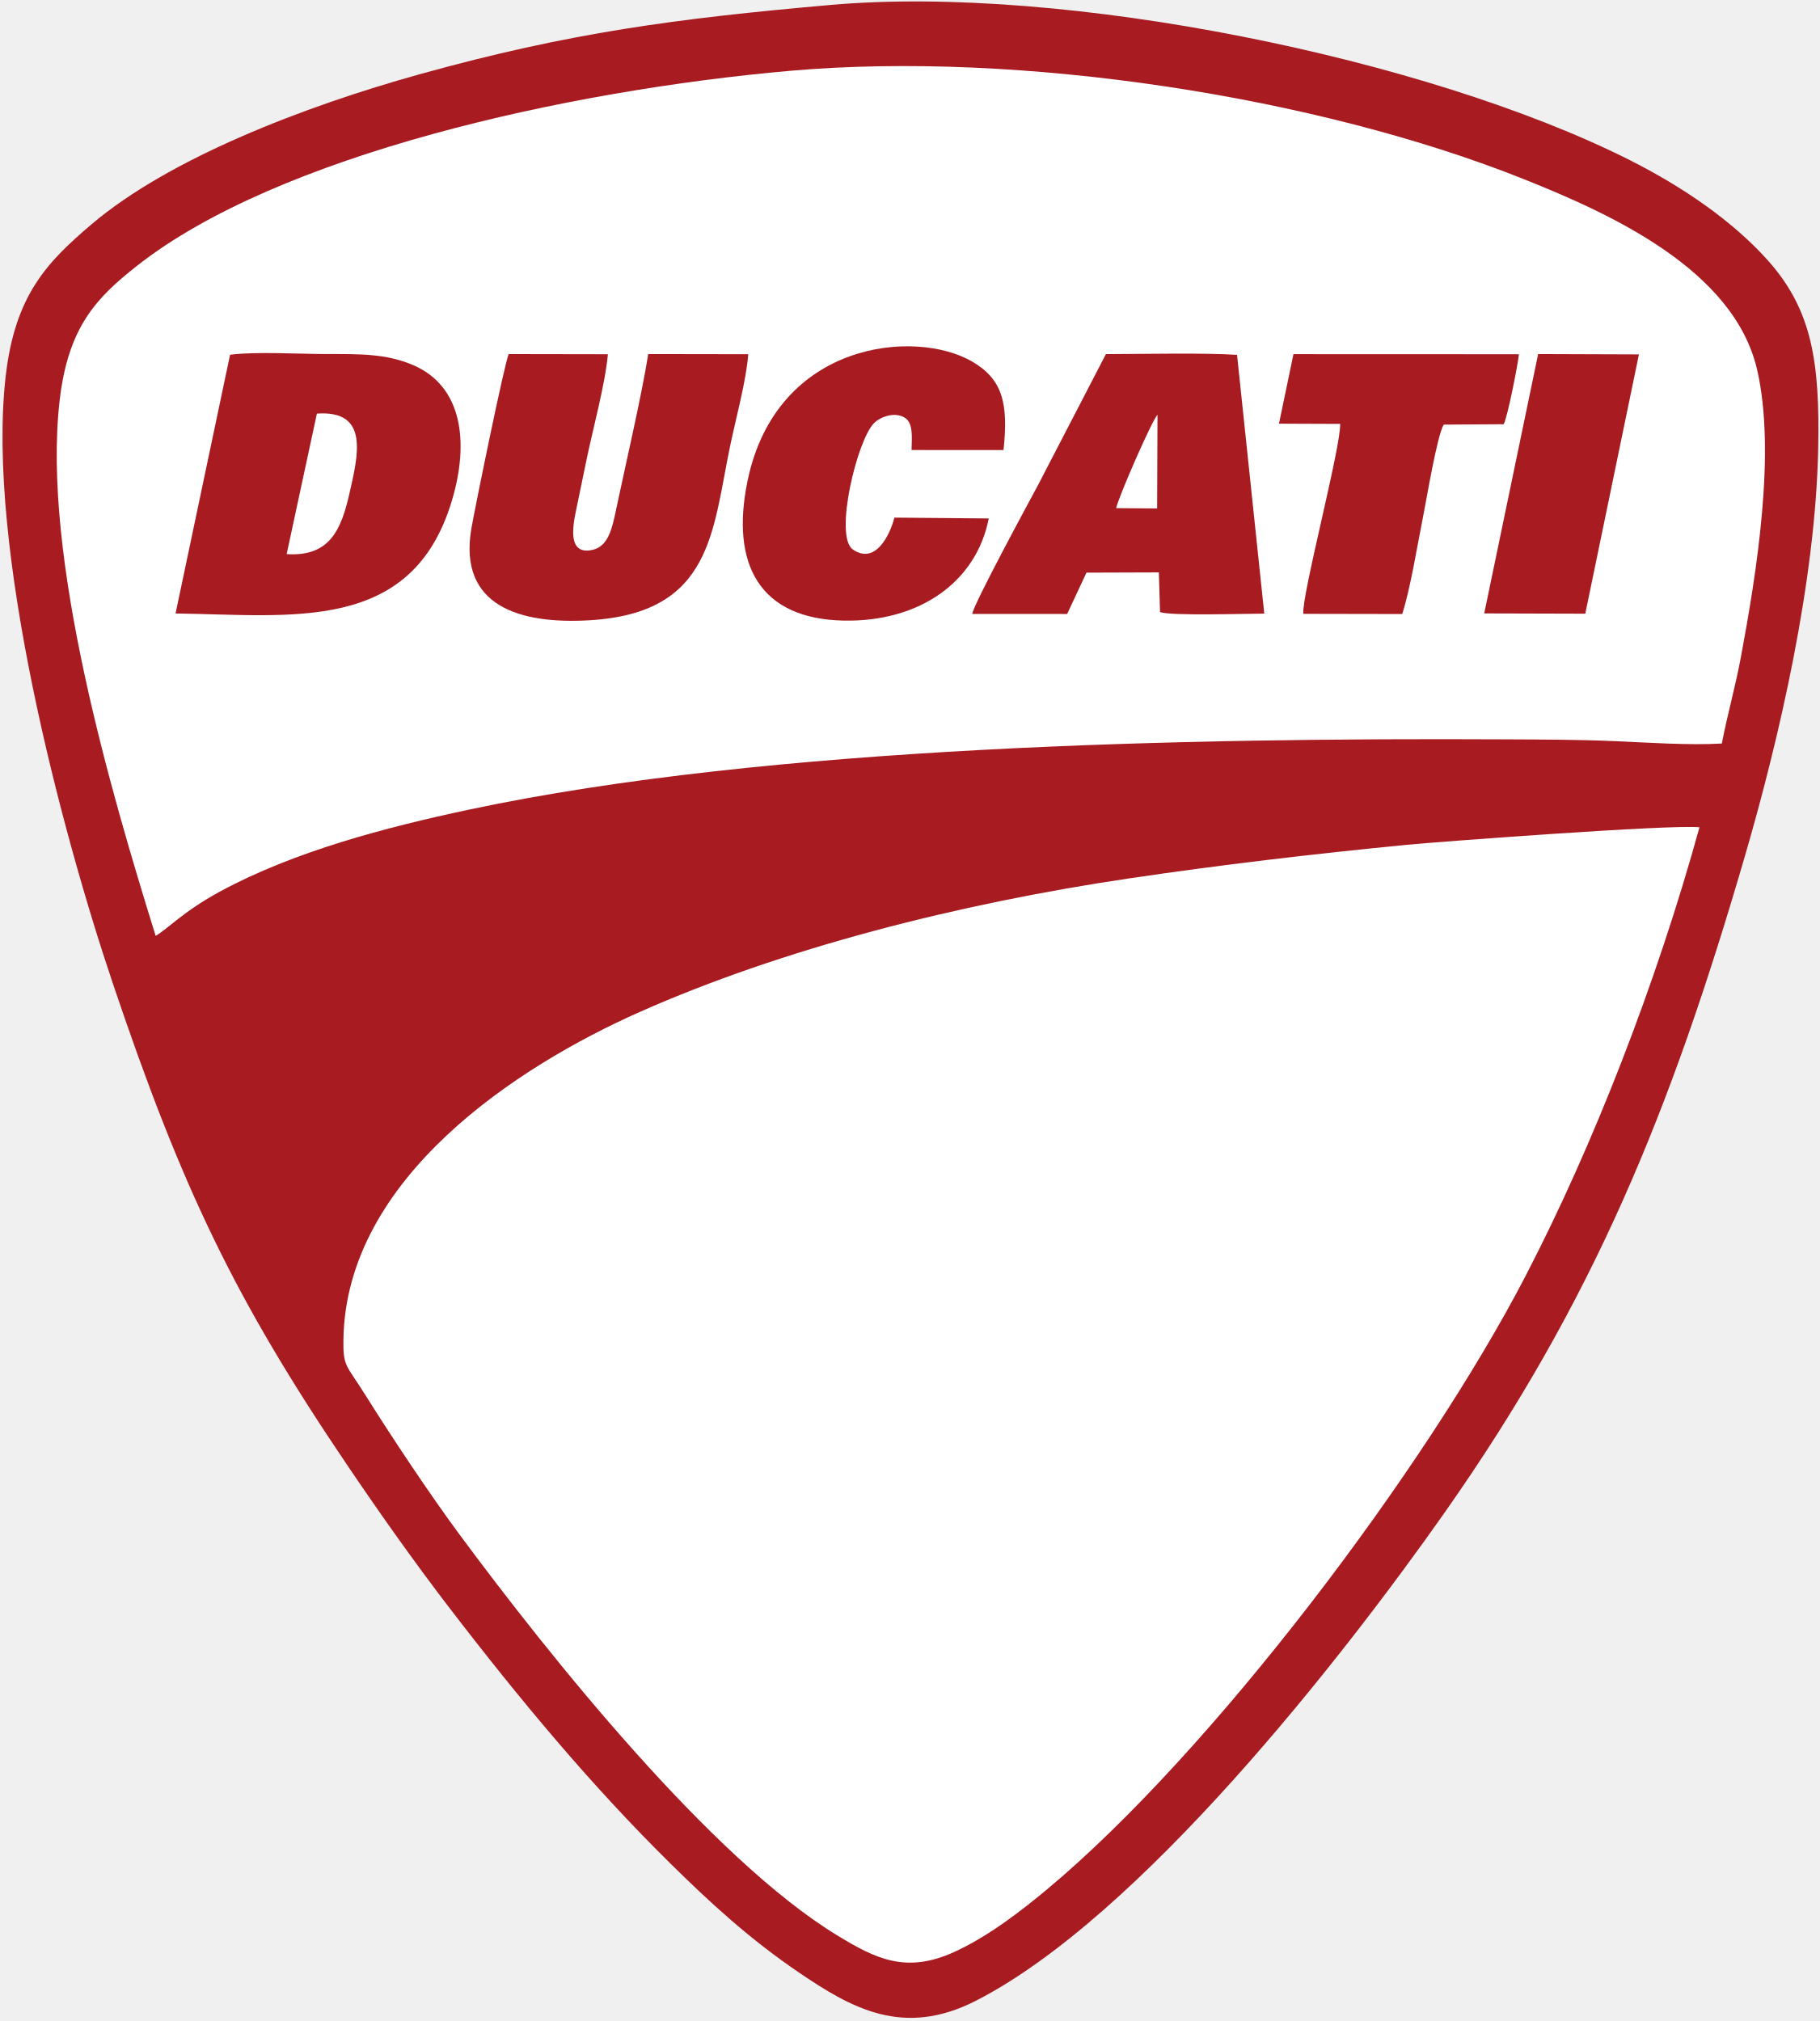
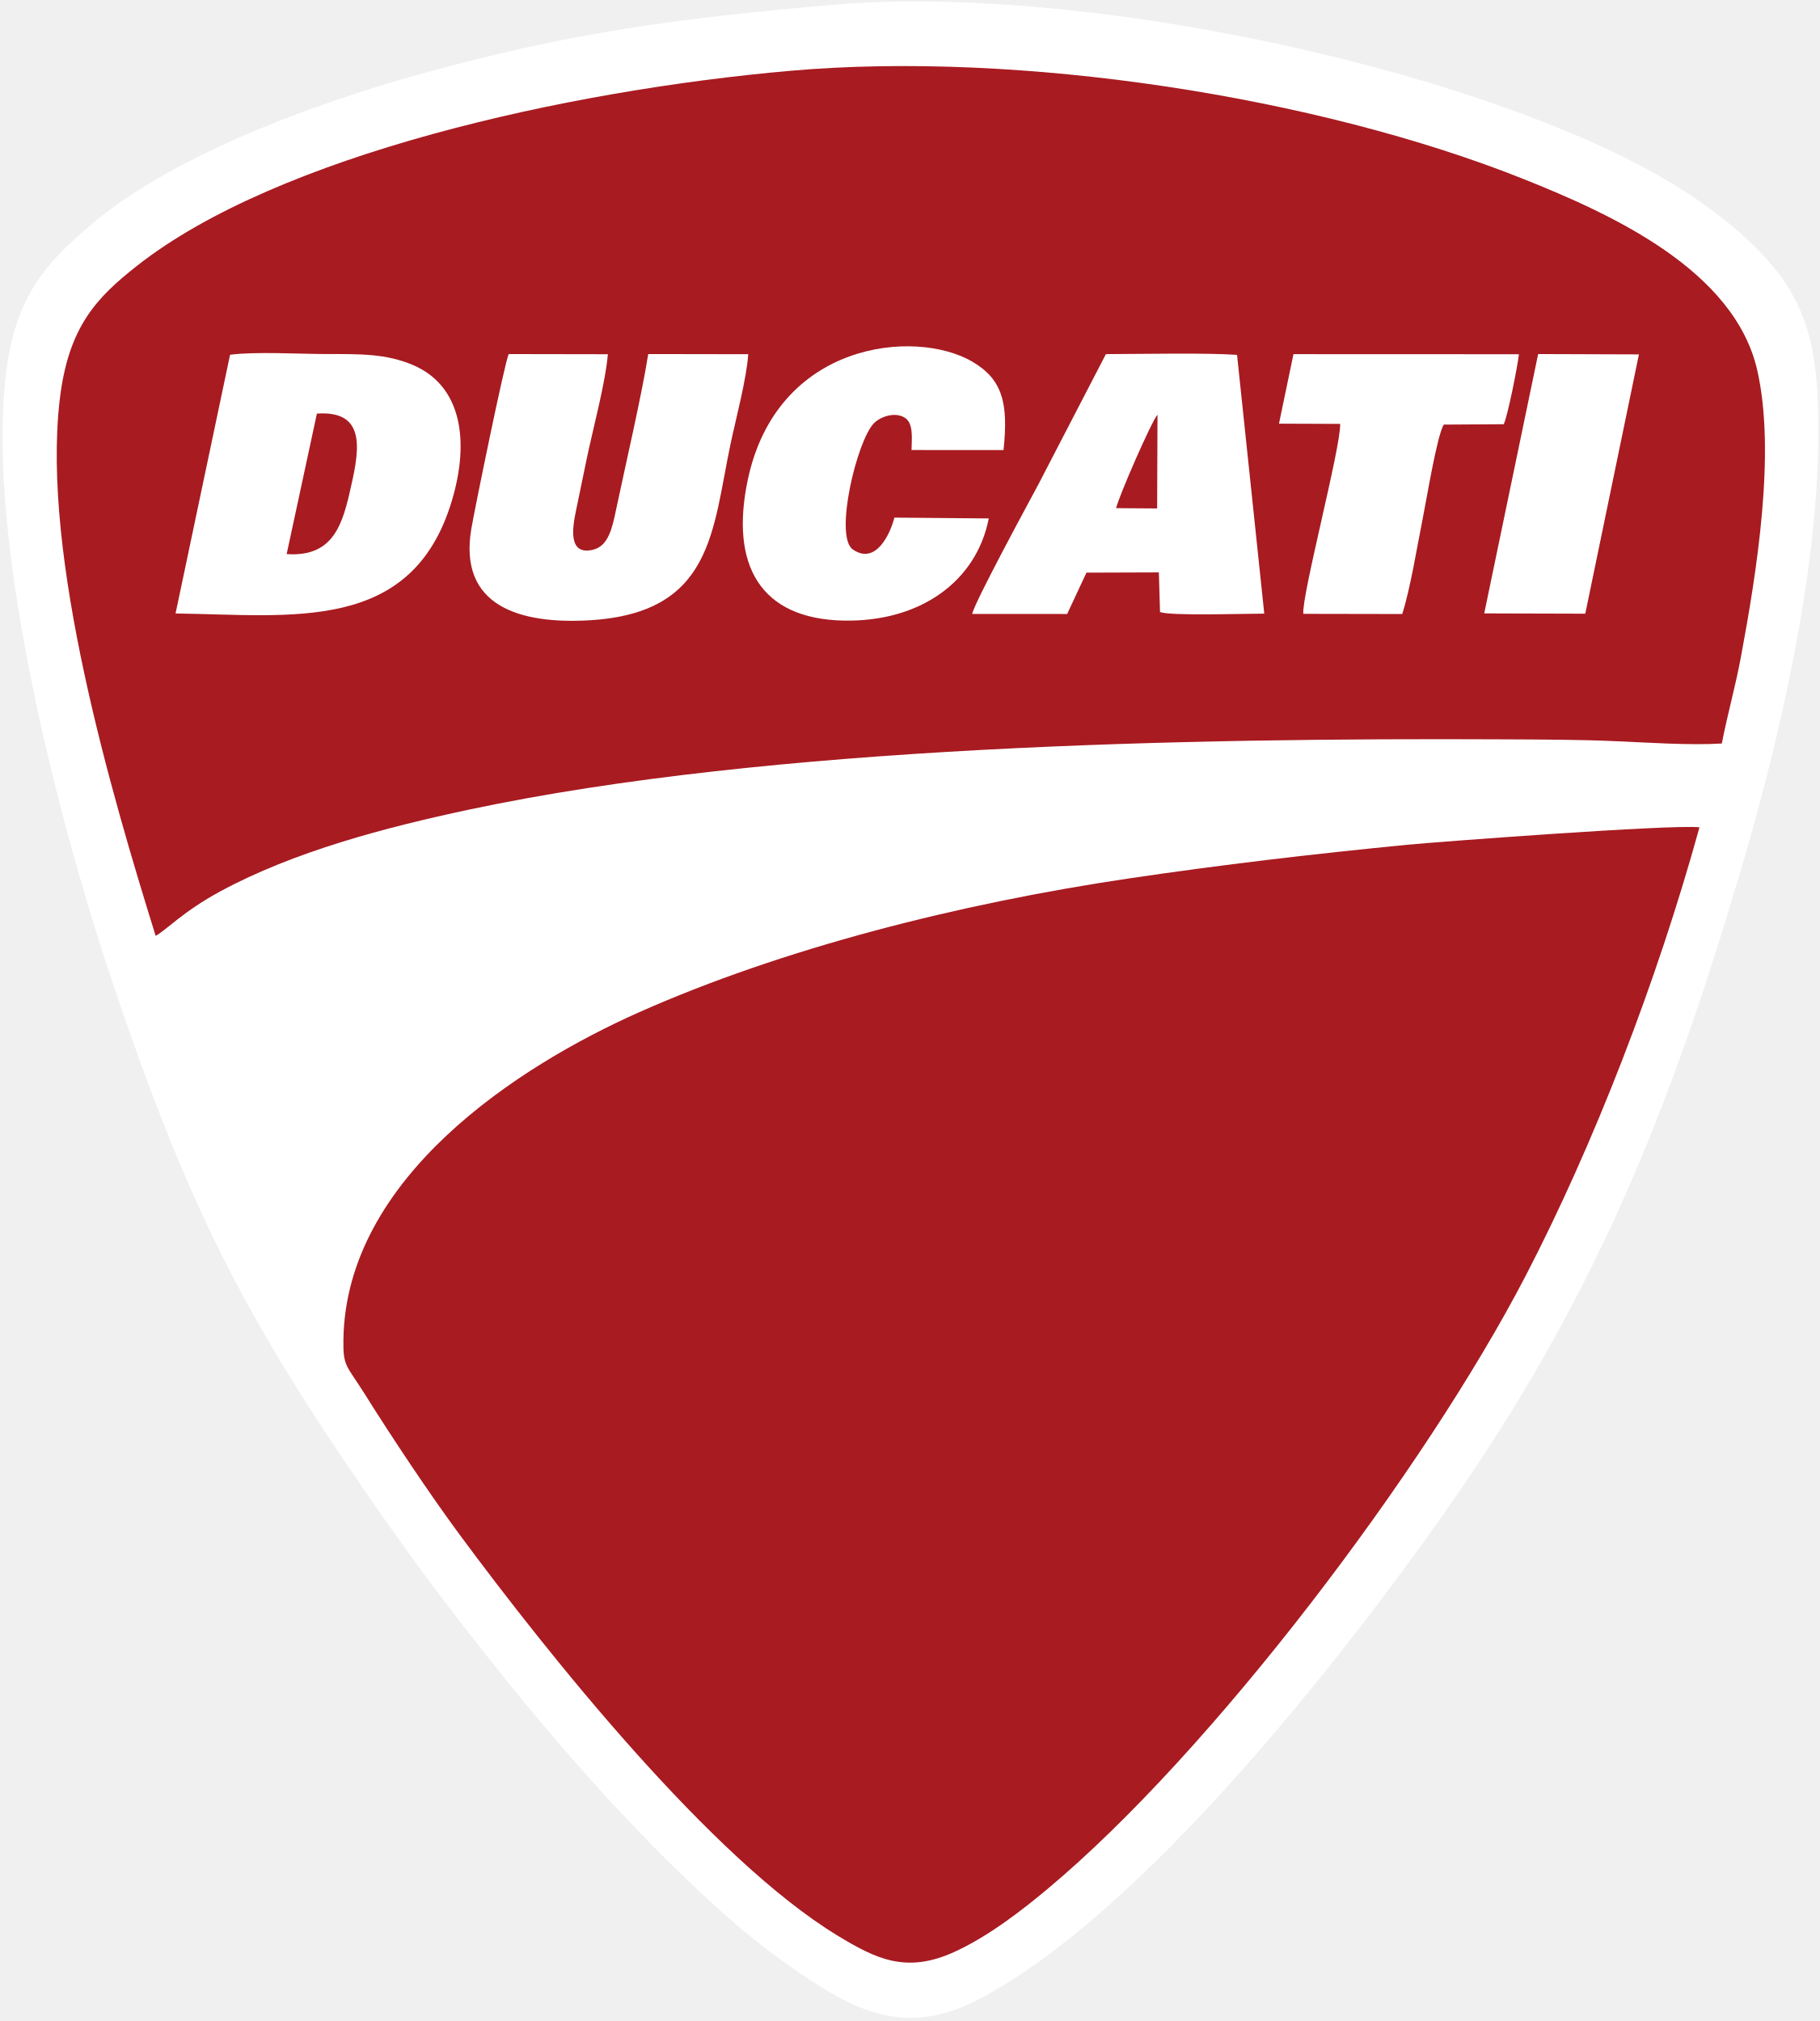
<svg xmlns="http://www.w3.org/2000/svg" version="1.1" id="svg2" width="698.667" height="776" viewBox="0 0 698.667 776">
  <defs id="defs6" />
  <g id="g8" transform="matrix(1.333333,0,0,-1.333333,0,776)">
    <g id="g10" transform="scale(0.1)">
-       <path d="M 2392.73,5805.85 C 1947.19,5766.7 1639.44,5725.97 1210.09,5606.68 870.664,5512.37 485.598,5362.6 264.063,5174.47 135.129,5064.97 43.008,4969.73 16.336,4736.16 -39.84,4244.01 176.664,3427.2 325.609,2985.77 c 197.84,-586.41 349.59,-905.64 676.131,-1387.9 94.03,-138.88 189.89,-274.46 288.68,-403.44 207.56,-271 413.56,-517.465 638.55,-739.578 115.94,-114.454 229.7,-218.938 371.17,-315.043 151,-102.575 300.5,-188.637 510.07,-81.352 472.35,241.82 1053.82,985.243 1349.76,1406.303 429.04,610.47 650.6,1156.16 864.58,1891.35 98.46,338.28 202.67,787.98 210.51,1169.98 5.14,249.94 -17.08,400.98 -144.68,543.83 -99.81,111.75 -242.56,211.11 -401.38,290.8 -581.43,291.75 -1621.3,504.44 -2296.27,445.13" style="fill:#a81b21;fill-opacity:1;fill-rule:evenodd;stroke:none" id="path12" />
-       <path d="m 448.145,3124.98 c 31.793,17.44 78.796,69.89 185.394,127.68 212.125,115 475.181,184.43 717.801,236.01 865,183.93 2073.05,206.55 2980.05,202.19 103.63,-0.49 213.55,-0.71 315.01,-5.04 94.25,-4.02 218.9,-12.63 311.28,-6.97 16.03,83.49 38.87,163.05 54.6,247.33 45.4,243.48 101.58,590.75 47.24,828.17 -66.14,288.95 -421.68,449.71 -671.26,549.48 -597.22,238.77 -1453.94,370.3 -2112.62,312.31 C 1629.09,5559.22 799.898,5373.52 395.055,5054.99 277.699,4962.66 196.348,4878.81 171.828,4667.55 119.527,4216.81 320.98,3533.97 448.145,3124.98" style="fill:#ffffff;fill-opacity:1;fill-rule:evenodd;stroke:none" id="path14" />
-       <path d="m 4893.29,3437.57 c -82,8.86 -760.13,-42.34 -841.82,-50.32 -273.81,-26.79 -533.11,-57.29 -799.47,-96.71 -494.66,-73.22 -999.85,-202.65 -1410.86,-385.14 -351.06,-155.85 -845.484,-477.13 -852.367,-943.37 -1.156,-78.77 8.516,-71.96 62.457,-158.08 78.33,-125.06 186.74,-287.81 271.72,-402.75 256.43,-346.83 725.63,-934.891 1088.87,-1155.384 108.99,-66.164 196.21,-110.015 334.14,-47.757 99.45,44.902 196.93,121.171 267.79,180.207 475.77,396.359 1090.56,1211.894 1378.56,1766.744 196.35,378.29 378.09,846.91 500.98,1292.56" style="fill:#ffffff;fill-opacity:1;fill-rule:evenodd;stroke:none" id="path16" />
-       <path d="m 505.473,4053.34 c 335.715,-4.37 679.917,-58.06 795.117,323.14 52.05,172.29 29.46,331.9 -110.94,392.04 -78.32,33.53 -153.3,31.87 -248.127,31.91 -78.554,0.05 -206.578,7.55 -279.097,-2.02 L 505.473,4053.34" style="fill:#a81b21;fill-opacity:1;fill-rule:evenodd;stroke:none" id="path18" />
-       <path d="m 2154.39,4799.97 -287.95,0.44 c -18.87,-119.65 -64.74,-316.02 -92.84,-449.43 -10.75,-51.04 -21.67,-103.62 -66.45,-114.18 -72.78,-17.17 -58.61,65.13 -48.6,112.99 11.04,52.73 20.28,98.32 30.98,149.82 18.02,86.66 53.17,215.13 60.75,300.28 l -285.45,0.47 c -11.11,-20.03 -98.56,-448.95 -107.72,-503.05 -37.84,-223.55 140.63,-275.25 340.4,-263.53 354.96,20.82 353.49,258.38 405.54,505.77 15.63,74.26 46.45,188.77 51.34,260.42" style="fill:#a81b21;fill-opacity:1;fill-rule:evenodd;stroke:none" id="path20" />
-       <path d="m 2799.28,4052.04 273.37,-0.16 55.61,119.04 208.43,0.69 3.41,-114.21 c 32.04,-11.36 236.3,-4.68 300.11,-4.45 l -78.38,745.11 c -89.12,6.3 -274.43,2.43 -377.6,2.18 l -194.28,-374.91 c -28.17,-52.54 -185.21,-342.06 -190.67,-373.29" style="fill:#a81b21;fill-opacity:1;fill-rule:evenodd;stroke:none" id="path22" />
-       <path d="m 2846.94,4327.01 -271.71,2.38 c -11.68,-46.3 -53.39,-137.71 -119.68,-91.7 -54.8,38.03 12.36,316.29 61.47,364.22 18.32,17.88 57.84,32.45 86.55,16.16 26.83,-15.23 21.83,-56.79 21.01,-94.05 l 264.83,-0.14 c 14.32,133.96 -2.12,203.57 -90.41,254.98 -163.87,95.43 -562.81,58 -646.29,-342.37 -50.69,-243.07 35.56,-399.17 277.12,-403.67 217.69,-4.07 381.24,111.09 417.11,294.19" style="fill:#a81b21;fill-opacity:1;fill-rule:evenodd;stroke:none" id="path24" />
-       <path d="m 3682.57,4599.94 176.13,-0.67 c 2.58,-65.92 -111.67,-496.3 -106.02,-546.99 l 284.76,-0.52 c 24.03,75.12 42.72,194.62 58.65,273.05 10.94,53.98 41.12,239.83 60.87,272.44 l 172.62,1.07 c 10.72,19.18 40.74,170.23 43.82,201.57 l -649.13,0.24 -41.7,-200.19" style="fill:#a81b21;fill-opacity:1;fill-rule:evenodd;stroke:none" id="path26" />
-       <path d="m 4273.54,4053.52 290.97,-0.8 154.44,746.71 -290.17,0.98 -155.24,-746.89" style="fill:#a81b21;fill-opacity:1;fill-rule:evenodd;stroke:none" id="path28" />
-       <path d="m 825.379,4224.37 c 124.73,-8.45 157.144,71.57 180.601,173.88 25.88,112.8 57.39,241.21 -93.535,230.7 l -87.066,-404.58" style="fill:#ffffff;fill-opacity:1;fill-rule:evenodd;stroke:none" id="path30" />
-       <path d="m 3213.68,4356.65 118.08,-0.85 1.03,269.87 c -17,-18.35 -111.64,-235.35 -119.11,-269.02" style="fill:#ffffff;fill-opacity:1;fill-rule:evenodd;stroke:none" id="path32" />
+       <path d="M 2392.73,5805.85 C 1947.19,5766.7 1639.44,5725.97 1210.09,5606.68 870.664,5512.37 485.598,5362.6 264.063,5174.47 135.129,5064.97 43.008,4969.73 16.336,4736.16 -39.84,4244.01 176.664,3427.2 325.609,2985.77 c 197.84,-586.41 349.59,-905.64 676.131,-1387.9 94.03,-138.88 189.89,-274.46 288.68,-403.44 207.56,-271 413.56,-517.465 638.55,-739.578 115.94,-114.454 229.7,-218.938 371.17,-315.043 151,-102.575 300.5,-188.637 510.07,-81.352 472.35,241.82 1053.82,985.243 1349.76,1406.303 429.04,610.47 650.6,1156.16 864.58,1891.35 98.46,338.28 202.67,787.98 210.51,1169.98 5.14,249.94 -17.08,400.98 -144.68,543.83 -99.81,111.75 -242.56,211.11 -401.38,290.8 -581.43,291.75 -1621.3,504.44 -2296.27,445.13" style="fill:#ffffff;fill-opacity:1;fill-rule:evenodd;stroke:none" id="path12" />
+       <path d="m 448.145,3124.98 c 31.793,17.44 78.796,69.89 185.394,127.68 212.125,115 475.181,184.43 717.801,236.01 865,183.93 2073.05,206.55 2980.05,202.19 103.63,-0.49 213.55,-0.71 315.01,-5.04 94.25,-4.02 218.9,-12.63 311.28,-6.97 16.03,83.49 38.87,163.05 54.6,247.33 45.4,243.48 101.58,590.75 47.24,828.17 -66.14,288.95 -421.68,449.71 -671.26,549.48 -597.22,238.77 -1453.94,370.3 -2112.62,312.31 C 1629.09,5559.22 799.898,5373.52 395.055,5054.99 277.699,4962.66 196.348,4878.81 171.828,4667.55 119.527,4216.81 320.98,3533.97 448.145,3124.98" style="fill:#a81b21;fill-opacity:1;fill-rule:evenodd;stroke:none" id="path14" />
+       <path d="m 4893.29,3437.57 c -82,8.86 -760.13,-42.34 -841.82,-50.32 -273.81,-26.79 -533.11,-57.29 -799.47,-96.71 -494.66,-73.22 -999.85,-202.65 -1410.86,-385.14 -351.06,-155.85 -845.484,-477.13 -852.367,-943.37 -1.156,-78.77 8.516,-71.96 62.457,-158.08 78.33,-125.06 186.74,-287.81 271.72,-402.75 256.43,-346.83 725.63,-934.891 1088.87,-1155.384 108.99,-66.164 196.21,-110.015 334.14,-47.757 99.45,44.902 196.93,121.171 267.79,180.207 475.77,396.359 1090.56,1211.894 1378.56,1766.744 196.35,378.29 378.09,846.91 500.98,1292.56" style="fill:#a81b21;fill-opacity:1;fill-rule:evenodd;stroke:none" id="path16" />
+       <path d="m 505.473,4053.34 c 335.715,-4.37 679.917,-58.06 795.117,323.14 52.05,172.29 29.46,331.9 -110.94,392.04 -78.32,33.53 -153.3,31.87 -248.127,31.91 -78.554,0.05 -206.578,7.55 -279.097,-2.02 L 505.473,4053.34" style="fill:#ffffff;fill-opacity:1;fill-rule:evenodd;stroke:none" id="path18" />
+       <path d="m 2154.39,4799.97 -287.95,0.44 c -18.87,-119.65 -64.74,-316.02 -92.84,-449.43 -10.75,-51.04 -21.67,-103.62 -66.45,-114.18 -72.78,-17.17 -58.61,65.13 -48.6,112.99 11.04,52.73 20.28,98.32 30.98,149.82 18.02,86.66 53.17,215.13 60.75,300.28 l -285.45,0.47 c -11.11,-20.03 -98.56,-448.95 -107.72,-503.05 -37.84,-223.55 140.63,-275.25 340.4,-263.53 354.96,20.82 353.49,258.38 405.54,505.77 15.63,74.26 46.45,188.77 51.34,260.42" style="fill:#ffffff;fill-opacity:1;fill-rule:evenodd;stroke:none" id="path20" />
+       <path d="m 2799.28,4052.04 273.37,-0.16 55.61,119.04 208.43,0.69 3.41,-114.21 c 32.04,-11.36 236.3,-4.68 300.11,-4.45 l -78.38,745.11 c -89.12,6.3 -274.43,2.43 -377.6,2.18 l -194.28,-374.91 c -28.17,-52.54 -185.21,-342.06 -190.67,-373.29" style="fill:#ffffff;fill-opacity:1;fill-rule:evenodd;stroke:none" id="path22" />
+       <path d="m 2846.94,4327.01 -271.71,2.38 c -11.68,-46.3 -53.39,-137.71 -119.68,-91.7 -54.8,38.03 12.36,316.29 61.47,364.22 18.32,17.88 57.84,32.45 86.55,16.16 26.83,-15.23 21.83,-56.79 21.01,-94.05 l 264.83,-0.14 c 14.32,133.96 -2.12,203.57 -90.41,254.98 -163.87,95.43 -562.81,58 -646.29,-342.37 -50.69,-243.07 35.56,-399.17 277.12,-403.67 217.69,-4.07 381.24,111.09 417.11,294.19" style="fill:#ffffff;fill-opacity:1;fill-rule:evenodd;stroke:none" id="path24" />
+       <path d="m 3682.57,4599.94 176.13,-0.67 c 2.58,-65.92 -111.67,-496.3 -106.02,-546.99 l 284.76,-0.52 c 24.03,75.12 42.72,194.62 58.65,273.05 10.94,53.98 41.12,239.83 60.87,272.44 l 172.62,1.07 c 10.72,19.18 40.74,170.23 43.82,201.57 l -649.13,0.24 -41.7,-200.19" style="fill:#ffffff;fill-opacity:1;fill-rule:evenodd;stroke:none" id="path26" />
+       <path d="m 4273.54,4053.52 290.97,-0.8 154.44,746.71 -290.17,0.98 -155.24,-746.89" style="fill:#ffffff;fill-opacity:1;fill-rule:evenodd;stroke:none" id="path28" />
+       <path d="m 825.379,4224.37 c 124.73,-8.45 157.144,71.57 180.601,173.88 25.88,112.8 57.39,241.21 -93.535,230.7 l -87.066,-404.58" style="fill:#a81b21;fill-opacity:1;fill-rule:evenodd;stroke:none" id="path30" />
+       <path d="m 3213.68,4356.65 118.08,-0.85 1.03,269.87 c -17,-18.35 -111.64,-235.35 -119.11,-269.02" style="fill:#a81b21;fill-opacity:1;fill-rule:evenodd;stroke:none" id="path32" />
    </g>
  </g>
</svg>
